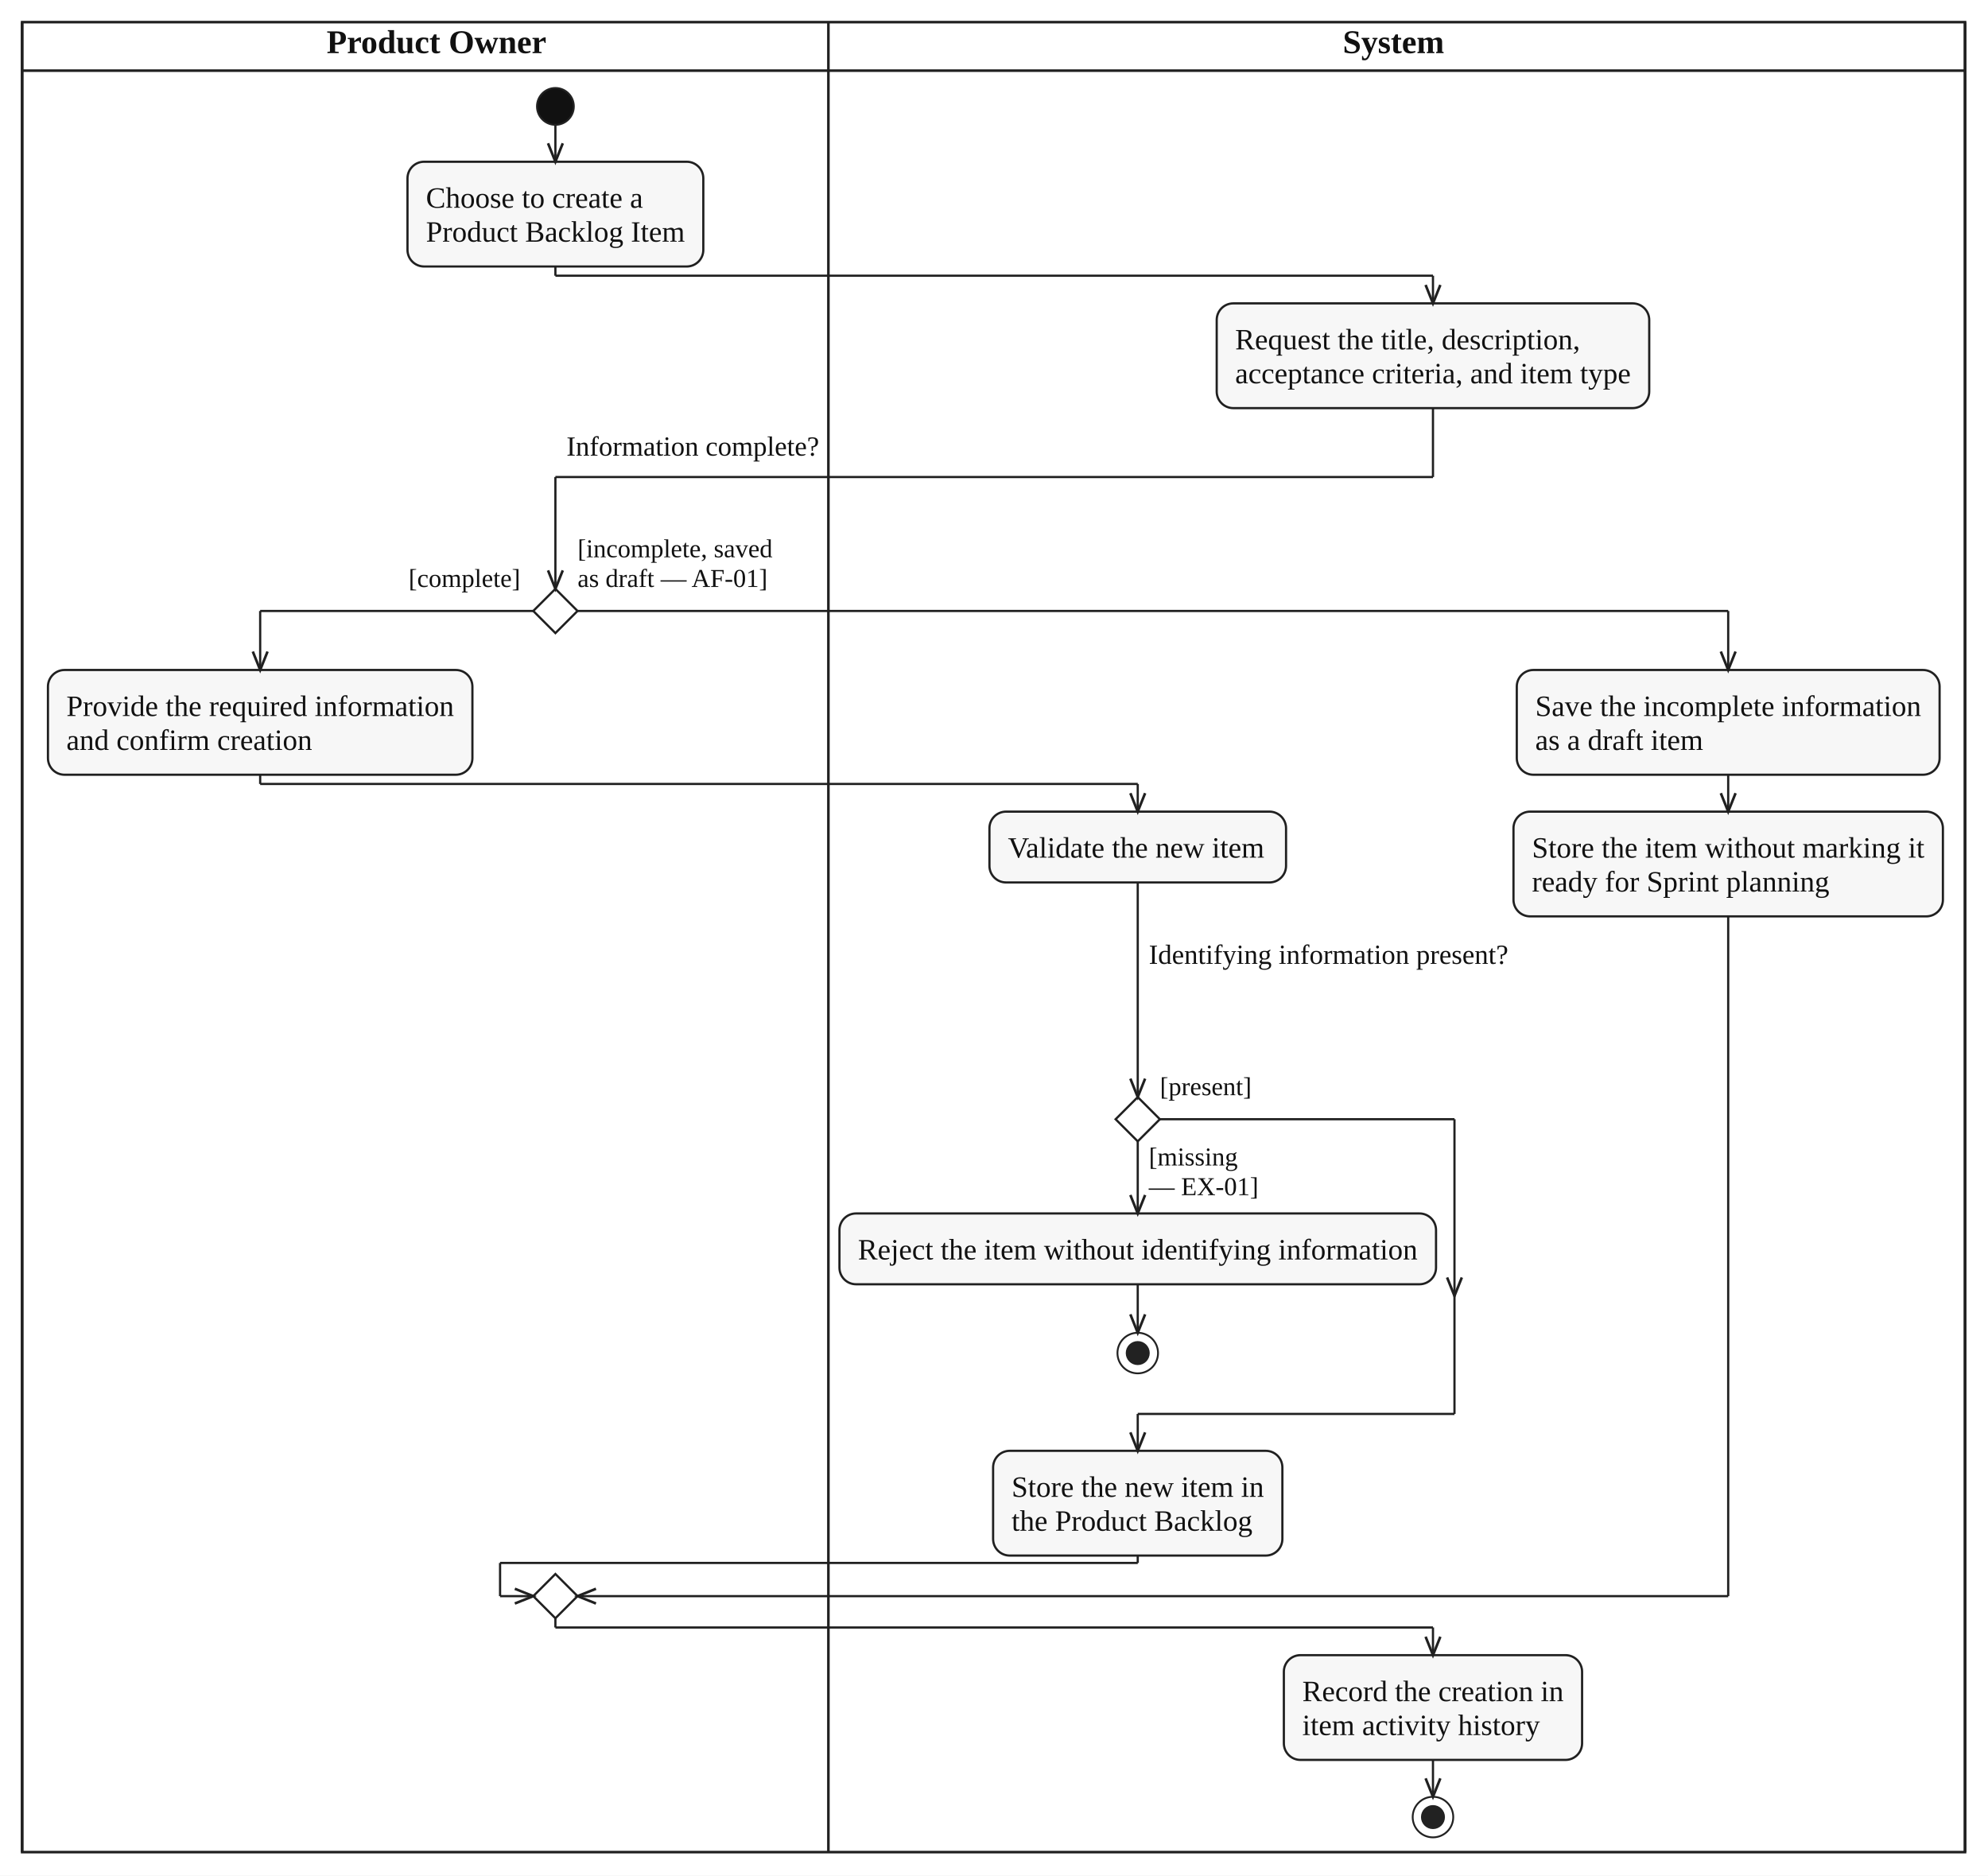
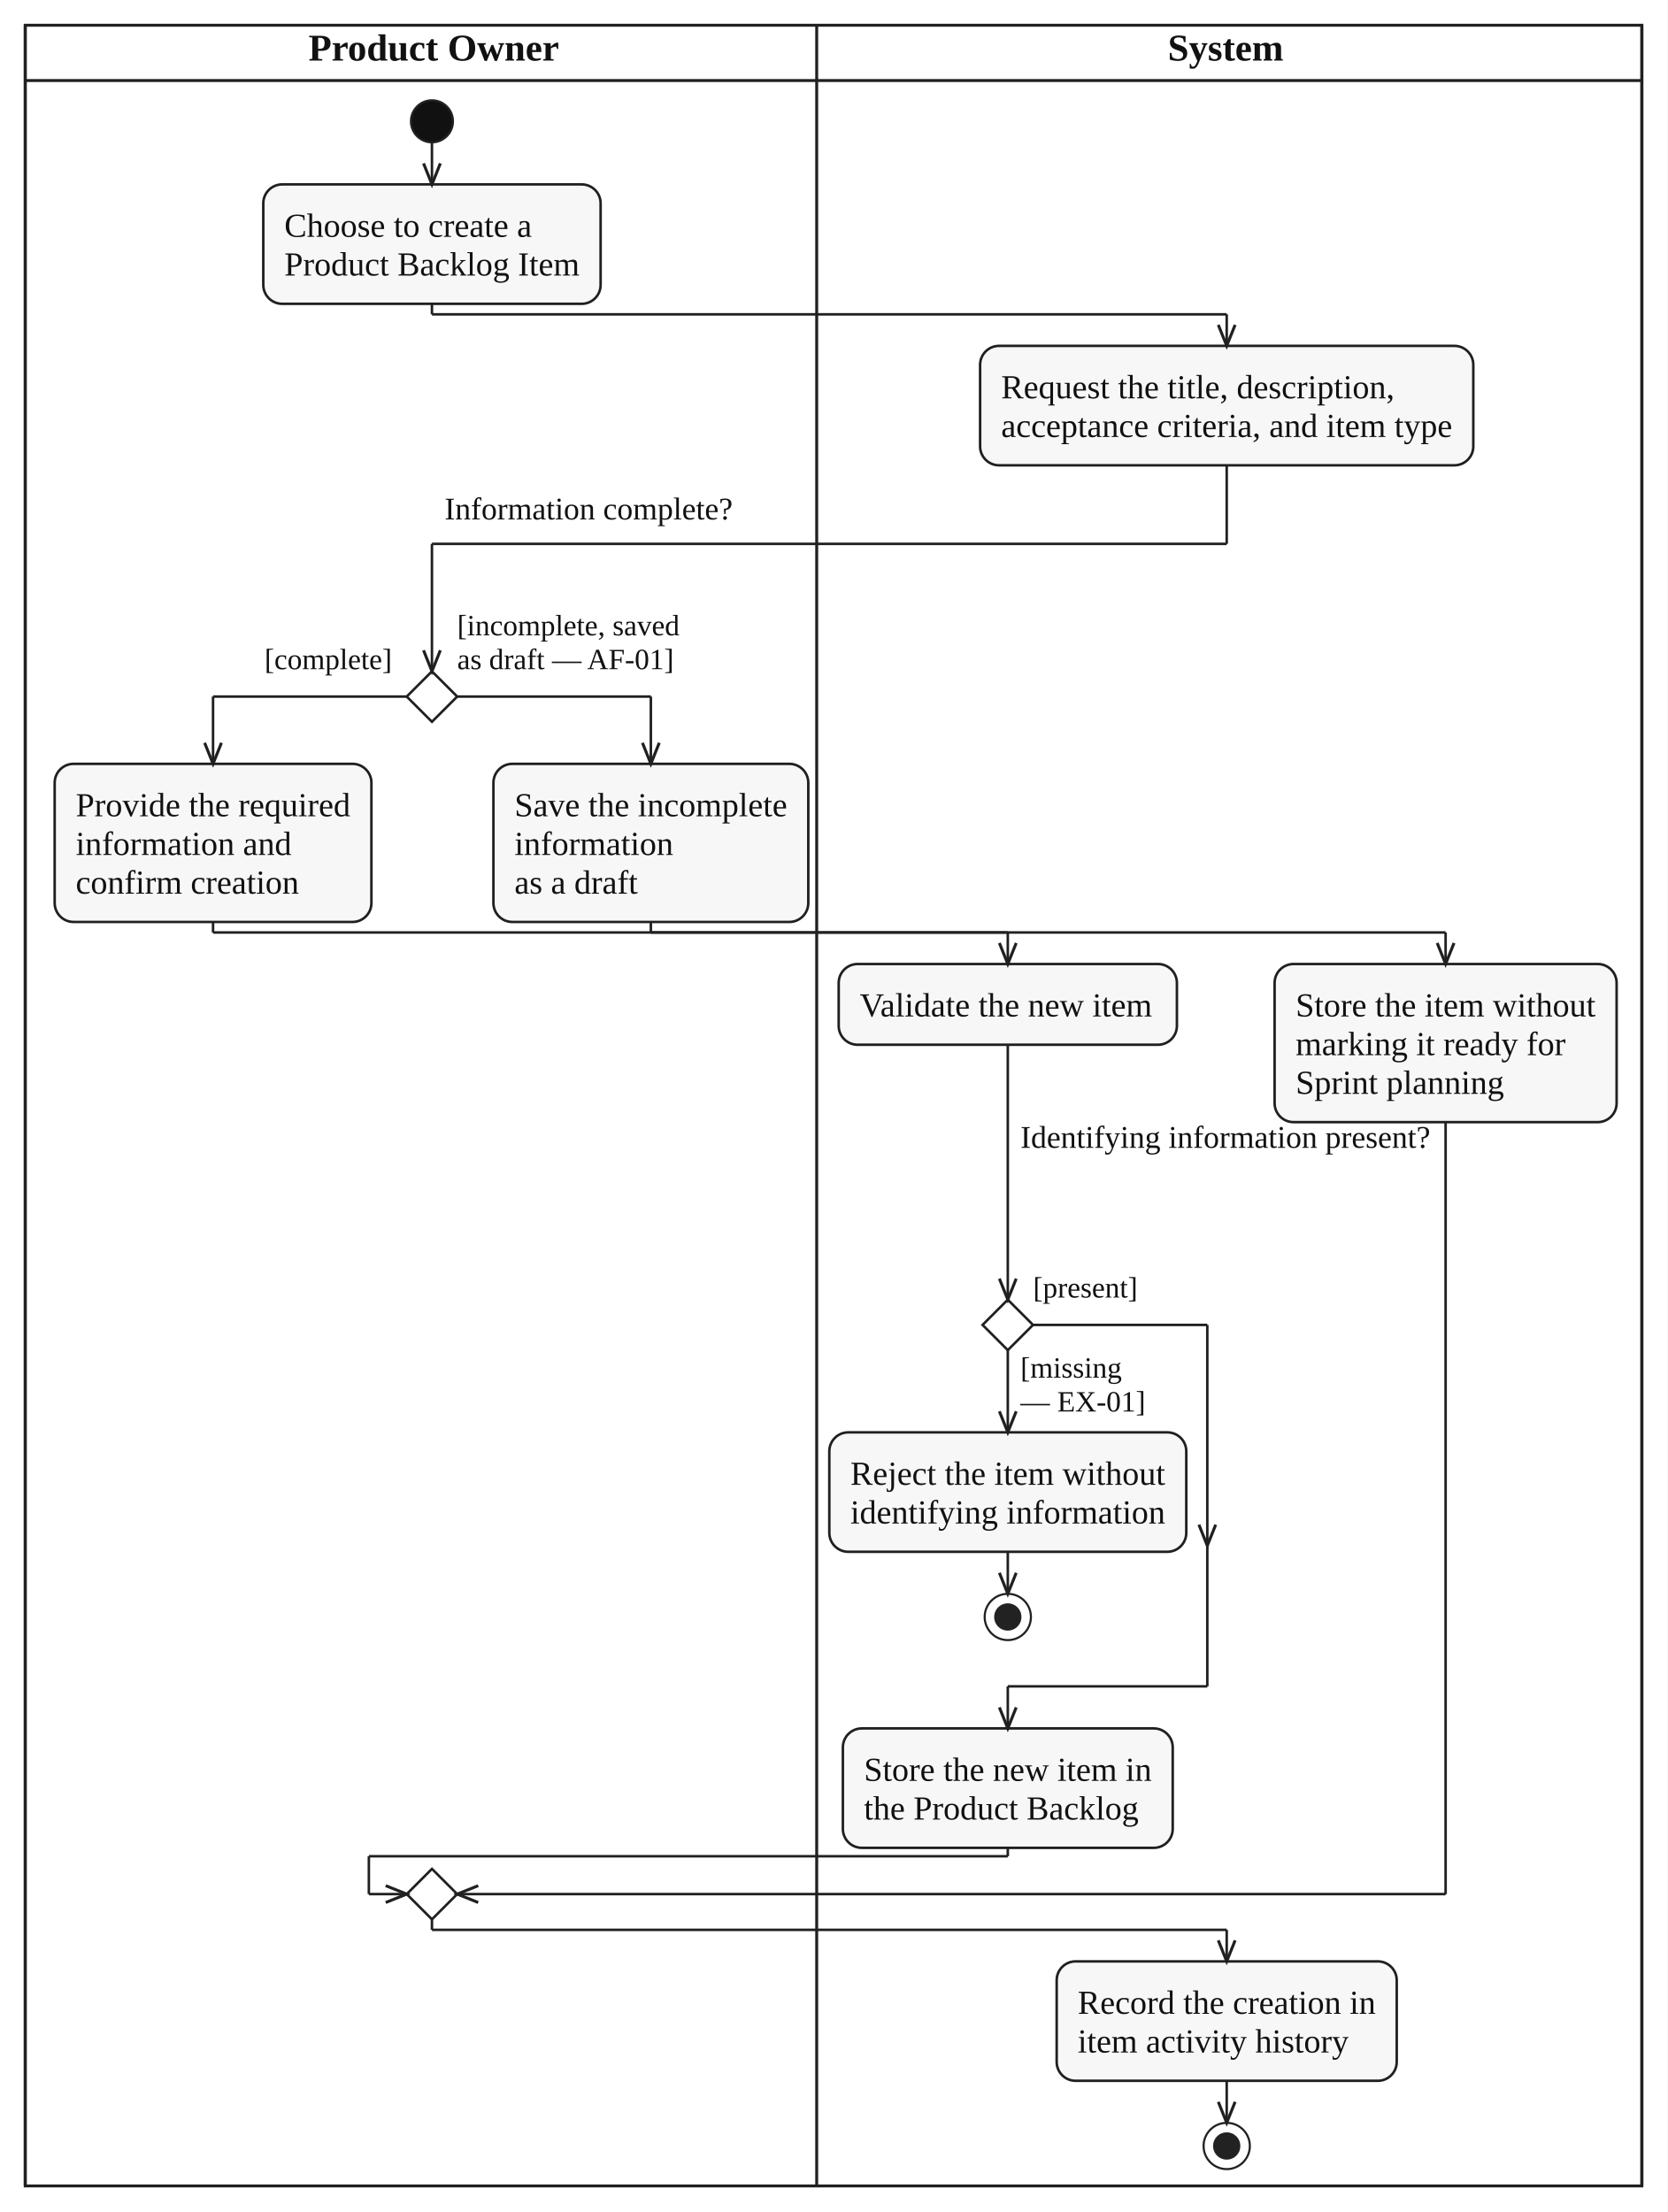
- <svg xmlns="http://www.w3.org/2000/svg" contentStyleType="text/css" height="1017px" preserveAspectRatio="none" style="width:1078px;height:1017px;background:#FFFFFF;" version="1.1" viewBox="-5 0.394 1078 1017" width="1078px" zoomAndPan="magnify" data-pres-formatted="1">
-   <rect id="pres-background" x="-5" y="0.394" width="1078" height="1017" fill="#FFFFFF" stroke="none" />
+ <svg xmlns="http://www.w3.org/2000/svg" contentStyleType="text/css" height="1052px" preserveAspectRatio="none" style="width:793px;height:1052px;background:#FFFFFF;" version="1.1" viewBox="-5 0.394 793 1052" width="793px" zoomAndPan="magnify" data-pres-formatted="1">
+   <rect id="pres-background" x="-5" y="0.394" width="793" height="1052" fill="#FFFFFF" stroke="none" />
  <defs />
  <g>
-     <rect fill="#FFFFFF" height="30.698" style="stroke:#FFFFFF;stroke-width:1.0;" width="1038.8" x="15" y="12.394" />
-     <ellipse cx="296.17" cy="58.092" fill="#111111" rx="10" ry="10" style="stroke:#222222;stroke-width:1.0;" />
-     <rect fill="#F7F7F7" height="56.797" rx="9" ry="9" style="stroke:#202020;stroke-width:1.2;" width="160.414" x="215.963" y="88.092" />
-     <text fill="#111111" font-family="Times New Roman" font-size="16" lengthAdjust="spacing" textLength="117.727" x="225.963" y="113.029">Choose to create a</text>
-     <text fill="#111111" font-family="Times New Roman" font-size="16" lengthAdjust="spacing" textLength="140.414" x="225.963" y="131.428">Product Backlog Item</text>
-     <polygon fill="#FFFFFF" points="296.17,319.673,308.17,331.673,296.17,343.673,284.17,331.673,296.17,319.673" style="stroke:#202020;stroke-width:1.2;" />
-     <text fill="#111111" font-family="Times New Roman" font-size="15" lengthAdjust="spacing" textLength="137.029" x="302.17" y="247.434">Information complete?</text>
-     <text fill="#111111" font-family="Times New Roman" font-size="15" lengthAdjust="spacing" textLength="3.75" x="302.17" y="264.683"> </text>
-     <text fill="#111111" font-family="Times New Roman" font-size="15" lengthAdjust="spacing" textLength="3.75" x="302.17" y="281.931"> </text>
-     <text fill="#111111" font-family="Times New Roman" font-size="15" lengthAdjust="spacing" textLength="3.75" x="302.17" y="299.18"> </text>
-     <text fill="#111111" font-family="Times New Roman" font-size="15" lengthAdjust="spacing" textLength="3.75" x="302.17" y="316.428"> </text>
-     <text fill="#111111" font-family="Times New Roman" font-size="14" lengthAdjust="spacing" textLength="67.635" x="216.535" y="318.644">[complete]  </text>
-     <text fill="#111111" font-family="Times New Roman" font-size="6" lengthAdjust="spacing" textLength="1.5" x="216.535" y="327.274"> </text>
-     <text fill="#111111" font-family="Times New Roman" font-size="14" lengthAdjust="spacing" textLength="112.738" x="308.17" y="302.546">  [incomplete, saved</text>
-     <text fill="#111111" font-family="Times New Roman" font-size="14" lengthAdjust="spacing" textLength="110.811" x="308.17" y="318.644">  as draft — AF-01]</text>
-     <text fill="#111111" font-family="Times New Roman" font-size="6" lengthAdjust="spacing" textLength="1.5" x="308.17" y="327.274"> </text>
-     <rect fill="#F7F7F7" height="56.797" rx="9" ry="9" style="stroke:#202020;stroke-width:1.2;" width="230.164" x="21" y="363.673" />
-     <text fill="#111111" font-family="Times New Roman" font-size="16" lengthAdjust="spacing" textLength="210.164" x="31" y="388.61">Provide the required information</text>
-     <text fill="#111111" font-family="Times New Roman" font-size="16" lengthAdjust="spacing" textLength="133.273" x="31" y="407.009">and confirm creation</text>
-     <polygon fill="#FFFFFF" points="296.17,853.849,308.17,865.849,296.17,877.849,284.17,865.849,296.17,853.849" style="stroke:#202020;stroke-width:1.2;" />
-     <line style="stroke:#202020;stroke-width:1.4;" x1="7" x2="7" y1="12.394" y2="1004.645" />
-     <rect fill="#F7F7F7" height="56.797" rx="9" ry="9" style="stroke:#202020;stroke-width:1.2;" width="234.539" x="654.763" y="164.889" />
-     <text fill="#111111" font-family="Times New Roman" font-size="16" lengthAdjust="spacing" textLength="187.07" x="664.763" y="189.826">Request the title, description,</text>
-     <text fill="#111111" font-family="Times New Roman" font-size="16" lengthAdjust="spacing" textLength="214.539" x="664.763" y="208.225">acceptance criteria, and item type</text>
-     <rect fill="#F7F7F7" height="38.398" rx="9" ry="9" style="stroke:#202020;stroke-width:1.2;" width="160.836" x="531.527" y="440.47" />
-     <text fill="#111111" font-family="Times New Roman" font-size="16" lengthAdjust="spacing" textLength="140.836" x="541.527" y="465.407">Validate the new item</text>
-     <rect fill="#F7F7F7" height="38.398" rx="9" ry="9" style="stroke:#202020;stroke-width:1.2;" width="323.492" x="450.199" y="658.352" />
-     <text fill="#111111" font-family="Times New Roman" font-size="16" lengthAdjust="spacing" textLength="303.492" x="460.199" y="683.29">Reject the item without identifying information</text>
-     <ellipse cx="611.945" cy="734.052" fill="none" rx="11" ry="11" style="stroke:#222222;stroke-width:1.0;" />
-     <ellipse cx="611.945" cy="734.052" fill="#222222" rx="6" ry="6" style="stroke:#222222;stroke-width:1.0;" />
-     <polygon fill="#FFFFFF" points="611.945,595.254,623.945,607.254,611.945,619.254,599.945,607.254,611.945,595.254" style="stroke:#202020;stroke-width:1.2;" />
-     <text fill="#111111" font-family="Times New Roman" font-size="15" lengthAdjust="spacing" textLength="194.941" x="617.945" y="523.015">Identifying information present?</text>
-     <text fill="#111111" font-family="Times New Roman" font-size="15" lengthAdjust="spacing" textLength="3.75" x="617.945" y="540.264"> </text>
-     <text fill="#111111" font-family="Times New Roman" font-size="15" lengthAdjust="spacing" textLength="3.75" x="617.945" y="557.512"> </text>
-     <text fill="#111111" font-family="Times New Roman" font-size="15" lengthAdjust="spacing" textLength="3.75" x="617.945" y="574.761"> </text>
-     <text fill="#111111" font-family="Times New Roman" font-size="15" lengthAdjust="spacing" textLength="3.75" x="617.945" y="592.009"> </text>
-     <text fill="#111111" font-family="Times New Roman" font-size="14" lengthAdjust="spacing" textLength="55.227" x="617.945" y="632.324">  [missing</text>
-     <text fill="#111111" font-family="Times New Roman" font-size="14" lengthAdjust="spacing" textLength="66.486" x="617.945" y="648.423">  — EX-01]</text>
-     <text fill="#111111" font-family="Times New Roman" font-size="6" lengthAdjust="spacing" textLength="1.5" x="617.945" y="657.053"> </text>
-     <text fill="#111111" font-family="Times New Roman" font-size="14" lengthAdjust="spacing" textLength="56.752" x="623.945" y="594.226">[present]  </text>
-     <text fill="#111111" font-family="Times New Roman" font-size="6" lengthAdjust="spacing" textLength="1.5" x="623.945" y="602.856"> </text>
-     <rect fill="#F7F7F7" height="56.797" rx="9" ry="9" style="stroke:#202020;stroke-width:1.2;" width="156.859" x="533.515" y="787.052" />
-     <text fill="#111111" font-family="Times New Roman" font-size="16" lengthAdjust="spacing" textLength="136.859" x="543.515" y="811.989">Store the new item in</text>
-     <text fill="#111111" font-family="Times New Roman" font-size="16" lengthAdjust="spacing" textLength="130.641" x="543.515" y="830.388">the Product Backlog</text>
-     <rect fill="#F7F7F7" height="56.797" rx="9" ry="9" style="stroke:#202020;stroke-width:1.2;" width="229.273" x="817.484" y="363.673" />
-     <text fill="#111111" font-family="Times New Roman" font-size="16" lengthAdjust="spacing" textLength="209.273" x="827.484" y="388.61">Save the incomplete information</text>
-     <text fill="#111111" font-family="Times New Roman" font-size="16" lengthAdjust="spacing" textLength="91.07" x="827.484" y="407.009">as a draft item</text>
-     <rect fill="#F7F7F7" height="56.797" rx="9" ry="9" style="stroke:#202020;stroke-width:1.2;" width="232.859" x="815.691" y="440.47" />
-     <text fill="#111111" font-family="Times New Roman" font-size="16" lengthAdjust="spacing" textLength="212.859" x="825.691" y="465.407">Store the item without marking it</text>
-     <text fill="#111111" font-family="Times New Roman" font-size="16" lengthAdjust="spacing" textLength="161.297" x="825.691" y="483.806">ready for Sprint planning</text>
-     <rect fill="#F7F7F7" height="56.797" rx="9" ry="9" style="stroke:#202020;stroke-width:1.2;" width="161.719" x="691.173" y="897.849" />
-     <text fill="#111111" font-family="Times New Roman" font-size="16" lengthAdjust="spacing" textLength="141.719" x="701.173" y="922.786">Record the creation in</text>
-     <text fill="#111111" font-family="Times New Roman" font-size="16" lengthAdjust="spacing" textLength="128.867" x="701.173" y="941.185">item activity history</text>
-     <ellipse cx="772.033" cy="985.645" fill="none" rx="11" ry="11" style="stroke:#222222;stroke-width:1.0;" />
-     <ellipse cx="772.033" cy="985.645" fill="#222222" rx="6" ry="6" style="stroke:#222222;stroke-width:1.0;" />
-     <line style="stroke:#202020;stroke-width:1.4;" x1="444.199" x2="444.199" y1="12.394" y2="1004.645" />
-     <line style="stroke:#202020;stroke-width:1.4;" x1="1060.55" x2="1060.55" y1="12.394" y2="1004.645" />
-     <line style="stroke:#202020;stroke-width:1.2;" x1="296.17" x2="296.17" y1="68.092" y2="88.092" />
-     <polyline points="292.17,78.092 296.17,88.092 300.17,78.092" fill="none" stroke="#202020" stroke-width="1.4" stroke-linejoin="miter" stroke-linecap="butt" class="open-arrowhead" />
-     <line style="stroke:#202020;stroke-width:1.2;" x1="284.17" x2="136.082" y1="331.673" y2="331.673" />
-     <line style="stroke:#202020;stroke-width:1.2;" x1="136.082" x2="136.082" y1="331.673" y2="363.673" />
-     <polyline points="132.082,353.673 136.082,363.673 140.082,353.673" fill="none" stroke="#202020" stroke-width="1.4" stroke-linejoin="miter" stroke-linecap="butt" class="open-arrowhead" />
-     <line style="stroke:#202020;stroke-width:1.2;" x1="611.945" x2="611.945" y1="696.751" y2="723.052" />
-     <polyline points="607.945,713.052 611.945,723.052 615.945,713.052" fill="none" stroke="#202020" stroke-width="1.4" stroke-linejoin="miter" stroke-linecap="butt" class="open-arrowhead" />
-     <line style="stroke:#202020;stroke-width:1.2;" x1="611.945" x2="611.945" y1="619.254" y2="658.352" />
-     <polyline points="607.945,648.352 611.945,658.352 615.945,648.352" fill="none" stroke="#202020" stroke-width="1.4" stroke-linejoin="miter" stroke-linecap="butt" class="open-arrowhead" />
-     <line style="stroke:#202020;stroke-width:1.2;" x1="623.945" x2="783.691" y1="607.254" y2="607.254" />
-     <polyline points="779.691,693.052 783.691,703.052 787.691,693.052" fill="none" stroke="#202020" stroke-width="1.4" stroke-linejoin="miter" stroke-linecap="butt" class="open-arrowhead" />
-     <line style="stroke:#202020;stroke-width:1.2;" x1="783.691" x2="783.691" y1="607.254" y2="767.052" />
-     <line style="stroke:#202020;stroke-width:1.2;" x1="783.691" x2="611.945" y1="767.052" y2="767.052" />
-     <line style="stroke:#202020;stroke-width:1.2;" x1="611.945" x2="611.945" y1="767.052" y2="787.052" />
-     <polyline points="607.945,777.052 611.945,787.052 615.945,777.052" fill="none" stroke="#202020" stroke-width="1.4" stroke-linejoin="miter" stroke-linecap="butt" class="open-arrowhead" />
-     <line style="stroke:#202020;stroke-width:1.2;" x1="611.945" x2="611.945" y1="478.868" y2="595.254" />
-     <polyline points="607.945,585.254 611.945,595.254 615.945,585.254" fill="none" stroke="#202020" stroke-width="1.4" stroke-linejoin="miter" stroke-linecap="butt" class="open-arrowhead" />
-     <line style="stroke:#202020;stroke-width:1.2;" x1="932.121" x2="932.121" y1="420.47" y2="440.47" />
-     <polyline points="928.121,430.47 932.121,440.47 936.121,430.47" fill="none" stroke="#202020" stroke-width="1.4" stroke-linejoin="miter" stroke-linecap="butt" class="open-arrowhead" />
-     <line style="stroke:#202020;stroke-width:1.2;" x1="772.033" x2="772.033" y1="954.645" y2="974.645" />
-     <polyline points="768.033,964.645 772.033,974.645 776.033,964.645" fill="none" stroke="#202020" stroke-width="1.4" stroke-linejoin="miter" stroke-linecap="butt" class="open-arrowhead" />
-     <line style="stroke:#202020;stroke-width:1.2;" x1="296.17" x2="296.17" y1="144.889" y2="149.889" />
-     <line style="stroke:#202020;stroke-width:1.2;" x1="296.17" x2="772.033" y1="149.889" y2="149.889" />
-     <line style="stroke:#202020;stroke-width:1.2;" x1="772.033" x2="772.033" y1="149.889" y2="164.889" />
-     <polyline points="768.033,154.889 772.033,164.889 776.033,154.889" fill="none" stroke="#202020" stroke-width="1.4" stroke-linejoin="miter" stroke-linecap="butt" class="open-arrowhead" />
-     <line style="stroke:#202020;stroke-width:1.2;" x1="136.082" x2="136.082" y1="420.47" y2="425.47" />
-     <line style="stroke:#202020;stroke-width:1.2;" x1="136.082" x2="611.945" y1="425.47" y2="425.47" />
-     <line style="stroke:#202020;stroke-width:1.2;" x1="611.945" x2="611.945" y1="425.47" y2="440.47" />
-     <polyline points="607.945,430.47 611.945,440.47 615.945,430.47" fill="none" stroke="#202020" stroke-width="1.4" stroke-linejoin="miter" stroke-linecap="butt" class="open-arrowhead" />
-     <line style="stroke:#202020;stroke-width:1.2;" x1="308.17" x2="932.121" y1="331.673" y2="331.673" />
-     <line style="stroke:#202020;stroke-width:1.2;" x1="932.121" x2="932.121" y1="331.673" y2="363.673" />
-     <polyline points="928.121,353.673 932.121,363.673 936.121,353.673" fill="none" stroke="#202020" stroke-width="1.4" stroke-linejoin="miter" stroke-linecap="butt" class="open-arrowhead" />
-     <line style="stroke:#202020;stroke-width:1.2;" x1="611.945" x2="611.945" y1="843.849" y2="847.849" />
-     <line style="stroke:#202020;stroke-width:1.2;" x1="611.945" x2="266.17" y1="847.849" y2="847.849" />
-     <line style="stroke:#202020;stroke-width:1.2;" x1="266.17" x2="266.17" y1="847.849" y2="865.849" />
-     <line style="stroke:#202020;stroke-width:1.2;" x1="266.17" x2="284.17" y1="865.849" y2="865.849" />
-     <polyline points="274.17,861.849 284.17,865.849 274.17,869.849" fill="none" stroke="#202020" stroke-width="1.4" stroke-linejoin="miter" stroke-linecap="butt" class="open-arrowhead" />
-     <line style="stroke:#202020;stroke-width:1.2;" x1="932.121" x2="932.121" y1="497.267" y2="865.849" />
-     <line style="stroke:#202020;stroke-width:1.2;" x1="932.121" x2="308.17" y1="865.849" y2="865.849" />
-     <polyline points="318.17,861.849 308.17,865.849 318.17,869.849" fill="none" stroke="#202020" stroke-width="1.4" stroke-linejoin="miter" stroke-linecap="butt" class="open-arrowhead" />
-     <line style="stroke:#202020;stroke-width:1.2;" x1="772.033" x2="772.033" y1="221.685" y2="259.051" />
-     <line style="stroke:#202020;stroke-width:1.2;" x1="772.033" x2="296.17" y1="259.051" y2="259.051" />
-     <line style="stroke:#202020;stroke-width:1.2;" x1="296.17" x2="296.17" y1="259.051" y2="319.673" />
-     <polyline points="292.17,309.673 296.17,319.673 300.17,309.673" fill="none" stroke="#202020" stroke-width="1.4" stroke-linejoin="miter" stroke-linecap="butt" class="open-arrowhead" />
-     <line style="stroke:#202020;stroke-width:1.2;" x1="296.17" x2="296.17" y1="877.849" y2="882.849" />
-     <line style="stroke:#202020;stroke-width:1.2;" x1="296.17" x2="772.033" y1="882.849" y2="882.849" />
-     <line style="stroke:#202020;stroke-width:1.2;" x1="772.033" x2="772.033" y1="882.849" y2="897.849" />
-     <polyline points="768.033,887.849 772.033,897.849 776.033,887.849" fill="none" stroke="#202020" stroke-width="1.4" stroke-linejoin="miter" stroke-linecap="butt" class="open-arrowhead" />
-     <text fill="#111111" font-family="Times New Roman" font-size="18" font-weight="bold" lengthAdjust="spacing" textLength="119.478" x="172.11" y="29.198">Product Owner</text>
-     <text fill="#111111" font-family="Times New Roman" font-size="7" font-weight="bold" lengthAdjust="spacing" textLength="1.75" x="167.61" y="39.627"> </text>
-     <text fill="#111111" font-family="Times New Roman" font-size="18" font-weight="bold" lengthAdjust="spacing" textLength="54.993" x="723.128" y="29.198">System</text>
-     <text fill="#111111" font-family="Times New Roman" font-size="7" font-weight="bold" lengthAdjust="spacing" textLength="1.75" x="718.628" y="39.627"> </text>
+     <rect fill="#FFFFFF" height="30.698" style="stroke:#FFFFFF;stroke-width:1.0;" width="754.027" x="15" y="12.394" />
+     <ellipse cx="200.412" cy="58.092" fill="#111111" rx="10" ry="10" style="stroke:#222222;stroke-width:1.0;" />
+     <rect fill="#F7F7F7" height="56.797" rx="9" ry="9" style="stroke:#202020;stroke-width:1.2;" width="160.414" x="120.205" y="88.092" />
+     <text fill="#111111" font-family="Times New Roman" font-size="16" lengthAdjust="spacing" textLength="117.727" x="130.205" y="113.029">Choose to create a</text>
+     <text fill="#111111" font-family="Times New Roman" font-size="16" lengthAdjust="spacing" textLength="140.414" x="130.205" y="131.428">Product Backlog Item</text>
+     <polygon fill="#FFFFFF" points="200.412,319.673,212.412,331.673,200.412,343.673,188.412,331.673,200.412,319.673" style="stroke:#202020;stroke-width:1.2;" />
+     <text fill="#111111" font-family="Times New Roman" font-size="15" lengthAdjust="spacing" textLength="137.029" x="206.412" y="247.434">Information complete?</text>
+     <text fill="#111111" font-family="Times New Roman" font-size="15" lengthAdjust="spacing" textLength="3.75" x="206.412" y="264.683"> </text>
+     <text fill="#111111" font-family="Times New Roman" font-size="15" lengthAdjust="spacing" textLength="3.75" x="206.412" y="281.931"> </text>
+     <text fill="#111111" font-family="Times New Roman" font-size="15" lengthAdjust="spacing" textLength="3.75" x="206.412" y="299.18"> </text>
+     <text fill="#111111" font-family="Times New Roman" font-size="15" lengthAdjust="spacing" textLength="3.75" x="206.412" y="316.428"> </text>
+     <text fill="#111111" font-family="Times New Roman" font-size="14" lengthAdjust="spacing" textLength="67.635" x="120.777" y="318.644">[complete]  </text>
+     <text fill="#111111" font-family="Times New Roman" font-size="6" lengthAdjust="spacing" textLength="1.5" x="120.777" y="327.274"> </text>
+     <text fill="#111111" font-family="Times New Roman" font-size="14" lengthAdjust="spacing" textLength="112.738" x="212.412" y="302.546">  [incomplete, saved</text>
+     <text fill="#111111" font-family="Times New Roman" font-size="14" lengthAdjust="spacing" textLength="110.811" x="212.412" y="318.644">  as draft — AF-01]</text>
+     <text fill="#111111" font-family="Times New Roman" font-size="6" lengthAdjust="spacing" textLength="1.5" x="212.412" y="327.274"> </text>
+     <rect fill="#F7F7F7" height="75.195" rx="9" ry="9" style="stroke:#202020;stroke-width:1.2;" width="150.625" x="21" y="363.673" />
+     <text fill="#111111" font-family="Times New Roman" font-size="16" lengthAdjust="spacing" textLength="130.625" x="31" y="388.61">Provide the required</text>
+     <text fill="#111111" font-family="Times New Roman" font-size="16" lengthAdjust="spacing" textLength="102.641" x="31" y="407.009">information and</text>
+     <text fill="#111111" font-family="Times New Roman" font-size="16" lengthAdjust="spacing" textLength="106.172" x="31" y="425.407">confirm creation</text>
+     <rect fill="#F7F7F7" height="75.195" rx="9" ry="9" style="stroke:#202020;stroke-width:1.2;" width="149.734" x="229.644" y="363.673" />
+     <text fill="#111111" font-family="Times New Roman" font-size="16" lengthAdjust="spacing" textLength="129.734" x="239.644" y="388.61">Save the incomplete</text>
+     <text fill="#111111" font-family="Times New Roman" font-size="16" lengthAdjust="spacing" textLength="75.539" x="239.644" y="407.009">information</text>
+     <text fill="#111111" font-family="Times New Roman" font-size="16" lengthAdjust="spacing" textLength="58.633" x="239.644" y="425.407">as a draft</text>
+     <polygon fill="#FFFFFF" points="200.412,889.202,212.412,901.202,200.412,913.202,188.412,901.202,200.412,889.202" style="stroke:#202020;stroke-width:1.2;" />
+     <line style="stroke:#202020;stroke-width:1.4;" x1="7" x2="7" y1="12.394" y2="1039.998" />
+     <rect fill="#F7F7F7" height="56.797" rx="9" ry="9" style="stroke:#202020;stroke-width:1.2;" width="234.539" x="461.084" y="164.889" />
+     <text fill="#111111" font-family="Times New Roman" font-size="16" lengthAdjust="spacing" textLength="187.07" x="471.084" y="189.826">Request the title, description,</text>
+     <text fill="#111111" font-family="Times New Roman" font-size="16" lengthAdjust="spacing" textLength="214.539" x="471.084" y="208.225">acceptance criteria, and item type</text>
+     <rect fill="#F7F7F7" height="38.398" rx="9" ry="9" style="stroke:#202020;stroke-width:1.2;" width="160.836" x="393.836" y="458.868" />
+     <text fill="#111111" font-family="Times New Roman" font-size="16" lengthAdjust="spacing" textLength="140.836" x="403.836" y="483.806">Validate the new item</text>
+     <rect fill="#F7F7F7" height="56.797" rx="9" ry="9" style="stroke:#202020;stroke-width:1.2;" width="169.75" x="389.379" y="681.608" />
+     <text fill="#111111" font-family="Times New Roman" font-size="16" lengthAdjust="spacing" textLength="149.742" x="399.379" y="706.545">Reject the item without</text>
+     <text fill="#111111" font-family="Times New Roman" font-size="16" lengthAdjust="spacing" textLength="149.75" x="399.379" y="724.944">identifying information</text>
+     <ellipse cx="474.254" cy="769.405" fill="none" rx="11" ry="11" style="stroke:#222222;stroke-width:1.0;" />
+     <ellipse cx="474.254" cy="769.405" fill="#222222" rx="6" ry="6" style="stroke:#222222;stroke-width:1.0;" />
+     <polygon fill="#FFFFFF" points="474.254,618.509,486.254,630.509,474.254,642.509,462.254,630.509,474.254,618.509" style="stroke:#202020;stroke-width:1.2;" />
+     <text fill="#111111" font-family="Times New Roman" font-size="15" lengthAdjust="spacing" textLength="194.941" x="480.254" y="546.27">Identifying information present?</text>
+     <text fill="#111111" font-family="Times New Roman" font-size="15" lengthAdjust="spacing" textLength="3.75" x="480.254" y="563.519"> </text>
+     <text fill="#111111" font-family="Times New Roman" font-size="15" lengthAdjust="spacing" textLength="3.75" x="480.254" y="580.768"> </text>
+     <text fill="#111111" font-family="Times New Roman" font-size="15" lengthAdjust="spacing" textLength="3.75" x="480.254" y="598.016"> </text>
+     <text fill="#111111" font-family="Times New Roman" font-size="15" lengthAdjust="spacing" textLength="3.75" x="480.254" y="615.265"> </text>
+     <text fill="#111111" font-family="Times New Roman" font-size="14" lengthAdjust="spacing" textLength="55.227" x="480.254" y="655.58">  [missing</text>
+     <text fill="#111111" font-family="Times New Roman" font-size="14" lengthAdjust="spacing" textLength="66.486" x="480.254" y="671.678">  — EX-01]</text>
+     <text fill="#111111" font-family="Times New Roman" font-size="6" lengthAdjust="spacing" textLength="1.5" x="480.254" y="680.308"> </text>
+     <text fill="#111111" font-family="Times New Roman" font-size="14" lengthAdjust="spacing" textLength="56.752" x="486.254" y="617.481">[present]  </text>
+     <text fill="#111111" font-family="Times New Roman" font-size="6" lengthAdjust="spacing" textLength="1.5" x="486.254" y="626.111"> </text>
+     <rect fill="#F7F7F7" height="56.797" rx="9" ry="9" style="stroke:#202020;stroke-width:1.2;" width="156.859" x="395.824" y="822.405" />
+     <text fill="#111111" font-family="Times New Roman" font-size="16" lengthAdjust="spacing" textLength="136.859" x="405.824" y="847.342">Store the new item in</text>
+     <text fill="#111111" font-family="Times New Roman" font-size="16" lengthAdjust="spacing" textLength="130.641" x="405.824" y="865.741">the Product Backlog</text>
+     <rect fill="#F7F7F7" height="75.195" rx="9" ry="9" style="stroke:#202020;stroke-width:1.2;" width="162.648" x="601.129" y="458.868" />
+     <text fill="#111111" font-family="Times New Roman" font-size="16" lengthAdjust="spacing" textLength="142.648" x="611.129" y="483.806">Store the item without</text>
+     <text fill="#111111" font-family="Times New Roman" font-size="16" lengthAdjust="spacing" textLength="128.398" x="611.129" y="502.204">marking it ready for</text>
+     <text fill="#111111" font-family="Times New Roman" font-size="16" lengthAdjust="spacing" textLength="99.109" x="611.129" y="520.602">Sprint planning</text>
+     <rect fill="#F7F7F7" height="56.797" rx="9" ry="9" style="stroke:#202020;stroke-width:1.2;" width="161.719" x="497.494" y="933.202" />
+     <text fill="#111111" font-family="Times New Roman" font-size="16" lengthAdjust="spacing" textLength="141.719" x="507.494" y="958.139">Record the creation in</text>
+     <text fill="#111111" font-family="Times New Roman" font-size="16" lengthAdjust="spacing" textLength="128.867" x="507.494" y="976.538">item activity history</text>
+     <ellipse cx="578.354" cy="1020.999" fill="none" rx="11" ry="11" style="stroke:#222222;stroke-width:1.0;" />
+     <ellipse cx="578.354" cy="1020.999" fill="#222222" rx="6" ry="6" style="stroke:#222222;stroke-width:1.0;" />
+     <line style="stroke:#202020;stroke-width:1.4;" x1="383.379" x2="383.379" y1="12.394" y2="1039.998" />
+     <line style="stroke:#202020;stroke-width:1.4;" x1="775.777" x2="775.777" y1="12.394" y2="1039.998" />
+     <line style="stroke:#202020;stroke-width:1.2;" x1="200.412" x2="200.412" y1="68.092" y2="88.092" />
+     <polyline points="196.412,78.092 200.412,88.092 204.412,78.092" fill="none" stroke="#202020" stroke-width="1.4" stroke-linejoin="miter" stroke-linecap="butt" class="open-arrowhead" />
+     <line style="stroke:#202020;stroke-width:1.2;" x1="188.412" x2="96.312" y1="331.673" y2="331.673" />
+     <line style="stroke:#202020;stroke-width:1.2;" x1="96.312" x2="96.312" y1="331.673" y2="363.673" />
+     <polyline points="92.312,353.673 96.312,363.673 100.312,353.673" fill="none" stroke="#202020" stroke-width="1.4" stroke-linejoin="miter" stroke-linecap="butt" class="open-arrowhead" />
+     <line style="stroke:#202020;stroke-width:1.2;" x1="212.412" x2="304.512" y1="331.673" y2="331.673" />
+     <line style="stroke:#202020;stroke-width:1.2;" x1="304.512" x2="304.512" y1="331.673" y2="363.673" />
+     <polyline points="300.512,353.673 304.512,363.673 308.512,353.673" fill="none" stroke="#202020" stroke-width="1.4" stroke-linejoin="miter" stroke-linecap="butt" class="open-arrowhead" />
+     <line style="stroke:#202020;stroke-width:1.2;" x1="474.254" x2="474.254" y1="738.405" y2="758.405" />
+     <polyline points="470.254,748.405 474.254,758.405 478.254,748.405" fill="none" stroke="#202020" stroke-width="1.4" stroke-linejoin="miter" stroke-linecap="butt" class="open-arrowhead" />
+     <line style="stroke:#202020;stroke-width:1.2;" x1="474.254" x2="474.254" y1="642.509" y2="681.608" />
+     <polyline points="470.254,671.608 474.254,681.608 478.254,671.608" fill="none" stroke="#202020" stroke-width="1.4" stroke-linejoin="miter" stroke-linecap="butt" class="open-arrowhead" />
+     <line style="stroke:#202020;stroke-width:1.2;" x1="486.254" x2="569.129" y1="630.509" y2="630.509" />
+     <polyline points="565.129,725.506 569.129,735.506 573.129,725.506" fill="none" stroke="#202020" stroke-width="1.4" stroke-linejoin="miter" stroke-linecap="butt" class="open-arrowhead" />
+     <line style="stroke:#202020;stroke-width:1.2;" x1="569.129" x2="569.129" y1="630.509" y2="802.405" />
+     <line style="stroke:#202020;stroke-width:1.2;" x1="569.129" x2="474.254" y1="802.405" y2="802.405" />
+     <line style="stroke:#202020;stroke-width:1.2;" x1="474.254" x2="474.254" y1="802.405" y2="822.405" />
+     <polyline points="470.254,812.405 474.254,822.405 478.254,812.405" fill="none" stroke="#202020" stroke-width="1.4" stroke-linejoin="miter" stroke-linecap="butt" class="open-arrowhead" />
+     <line style="stroke:#202020;stroke-width:1.2;" x1="474.254" x2="474.254" y1="497.267" y2="618.509" />
+     <polyline points="470.254,608.509 474.254,618.509 478.254,608.509" fill="none" stroke="#202020" stroke-width="1.4" stroke-linejoin="miter" stroke-linecap="butt" class="open-arrowhead" />
+     <line style="stroke:#202020;stroke-width:1.2;" x1="578.354" x2="578.354" y1="989.999" y2="1009.999" />
+     <polyline points="574.354,999.999 578.354,1009.999 582.354,999.999" fill="none" stroke="#202020" stroke-width="1.4" stroke-linejoin="miter" stroke-linecap="butt" class="open-arrowhead" />
+     <line style="stroke:#202020;stroke-width:1.2;" x1="200.412" x2="200.412" y1="144.889" y2="149.889" />
+     <line style="stroke:#202020;stroke-width:1.2;" x1="200.412" x2="578.354" y1="149.889" y2="149.889" />
+     <line style="stroke:#202020;stroke-width:1.2;" x1="578.354" x2="578.354" y1="149.889" y2="164.889" />
+     <polyline points="574.354,154.889 578.354,164.889 582.354,154.889" fill="none" stroke="#202020" stroke-width="1.4" stroke-linejoin="miter" stroke-linecap="butt" class="open-arrowhead" />
+     <line style="stroke:#202020;stroke-width:1.2;" x1="96.312" x2="96.312" y1="438.868" y2="443.868" />
+     <line style="stroke:#202020;stroke-width:1.2;" x1="96.312" x2="474.254" y1="443.868" y2="443.868" />
+     <line style="stroke:#202020;stroke-width:1.2;" x1="474.254" x2="474.254" y1="443.868" y2="458.868" />
+     <polyline points="470.254,448.868 474.254,458.868 478.254,448.868" fill="none" stroke="#202020" stroke-width="1.4" stroke-linejoin="miter" stroke-linecap="butt" class="open-arrowhead" />
+     <line style="stroke:#202020;stroke-width:1.2;" x1="304.512" x2="304.512" y1="438.868" y2="443.868" />
+     <line style="stroke:#202020;stroke-width:1.2;" x1="304.512" x2="682.453" y1="443.868" y2="443.868" />
+     <line style="stroke:#202020;stroke-width:1.2;" x1="682.453" x2="682.453" y1="443.868" y2="458.868" />
+     <polyline points="678.453,448.868 682.453,458.868 686.453,448.868" fill="none" stroke="#202020" stroke-width="1.4" stroke-linejoin="miter" stroke-linecap="butt" class="open-arrowhead" />
+     <line style="stroke:#202020;stroke-width:1.2;" x1="474.254" x2="474.254" y1="879.202" y2="883.202" />
+     <line style="stroke:#202020;stroke-width:1.2;" x1="474.254" x2="170.412" y1="883.202" y2="883.202" />
+     <line style="stroke:#202020;stroke-width:1.2;" x1="170.412" x2="170.412" y1="883.202" y2="901.202" />
+     <line style="stroke:#202020;stroke-width:1.2;" x1="170.412" x2="188.412" y1="901.202" y2="901.202" />
+     <polyline points="178.412,897.202 188.412,901.202 178.412,905.202" fill="none" stroke="#202020" stroke-width="1.4" stroke-linejoin="miter" stroke-linecap="butt" class="open-arrowhead" />
+     <line style="stroke:#202020;stroke-width:1.2;" x1="682.453" x2="682.453" y1="534.063" y2="901.202" />
+     <line style="stroke:#202020;stroke-width:1.2;" x1="682.453" x2="212.412" y1="901.202" y2="901.202" />
+     <polyline points="222.412,897.202 212.412,901.202 222.412,905.202" fill="none" stroke="#202020" stroke-width="1.4" stroke-linejoin="miter" stroke-linecap="butt" class="open-arrowhead" />
+     <line style="stroke:#202020;stroke-width:1.2;" x1="578.354" x2="578.354" y1="221.685" y2="259.051" />
+     <line style="stroke:#202020;stroke-width:1.2;" x1="578.354" x2="200.412" y1="259.051" y2="259.051" />
+     <line style="stroke:#202020;stroke-width:1.2;" x1="200.412" x2="200.412" y1="259.051" y2="319.673" />
+     <polyline points="196.412,309.673 200.412,319.673 204.412,309.673" fill="none" stroke="#202020" stroke-width="1.4" stroke-linejoin="miter" stroke-linecap="butt" class="open-arrowhead" />
+     <line style="stroke:#202020;stroke-width:1.2;" x1="200.412" x2="200.412" y1="913.202" y2="918.202" />
+     <line style="stroke:#202020;stroke-width:1.2;" x1="200.412" x2="578.354" y1="918.202" y2="918.202" />
+     <line style="stroke:#202020;stroke-width:1.2;" x1="578.354" x2="578.354" y1="918.202" y2="933.202" />
+     <polyline points="574.354,923.202 578.354,933.202 582.354,923.202" fill="none" stroke="#202020" stroke-width="1.4" stroke-linejoin="miter" stroke-linecap="butt" class="open-arrowhead" />
+     <text fill="#111111" font-family="Times New Roman" font-size="18" font-weight="bold" lengthAdjust="spacing" textLength="119.478" x="141.7" y="29.198">Product Owner</text>
+     <text fill="#111111" font-family="Times New Roman" font-size="7" font-weight="bold" lengthAdjust="spacing" textLength="1.75" x="137.2" y="39.627"> </text>
+     <text fill="#111111" font-family="Times New Roman" font-size="18" font-weight="bold" lengthAdjust="spacing" textLength="54.993" x="550.332" y="29.198">System</text>
+     <text fill="#111111" font-family="Times New Roman" font-size="7" font-weight="bold" lengthAdjust="spacing" textLength="1.75" x="545.832" y="39.627"> </text>
  </g>
  <g id="pres-frame" fill="none" stroke="#202020" stroke-width="1.4">
-     <rect x="7" y="12.394" width="1053.55" height="992.252" />
-     <line x1="7" x2="1060.55" y1="38.698" y2="38.698" />
+     <rect x="7" y="12.394" width="768.777" height="1027.605" />
+     <line x1="7" x2="775.777" y1="38.698" y2="38.698" />
  </g>
</svg>
